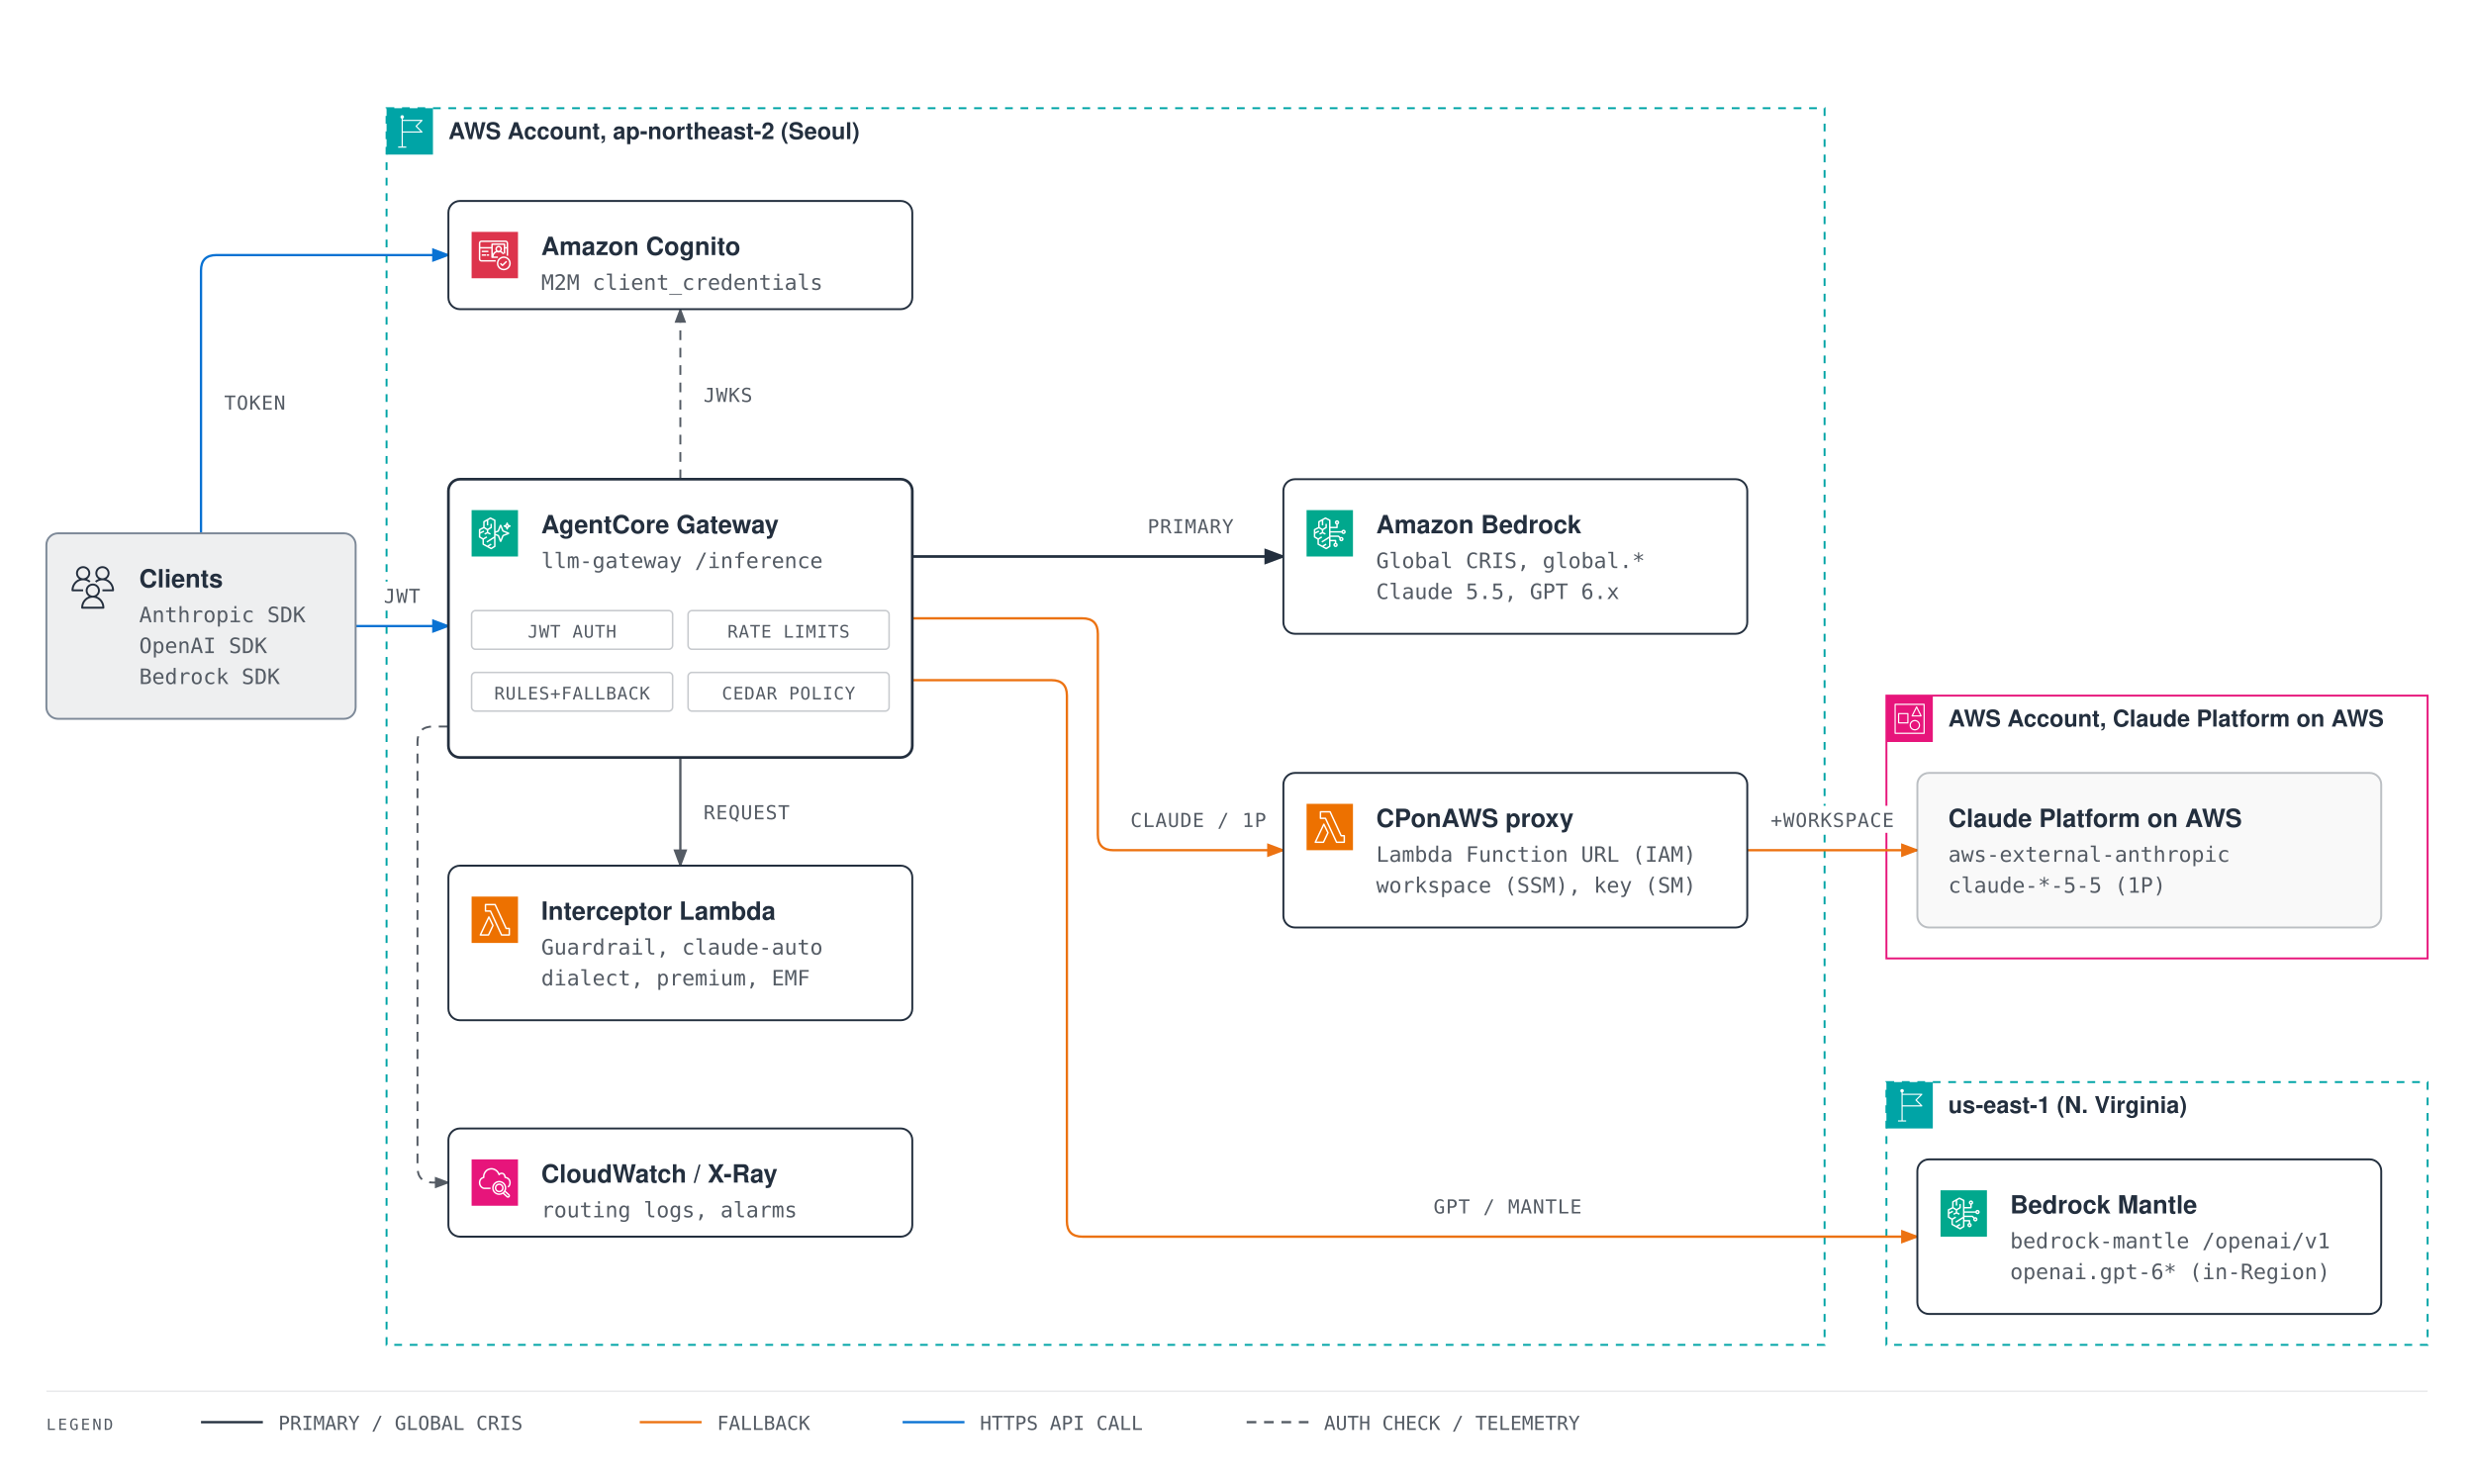
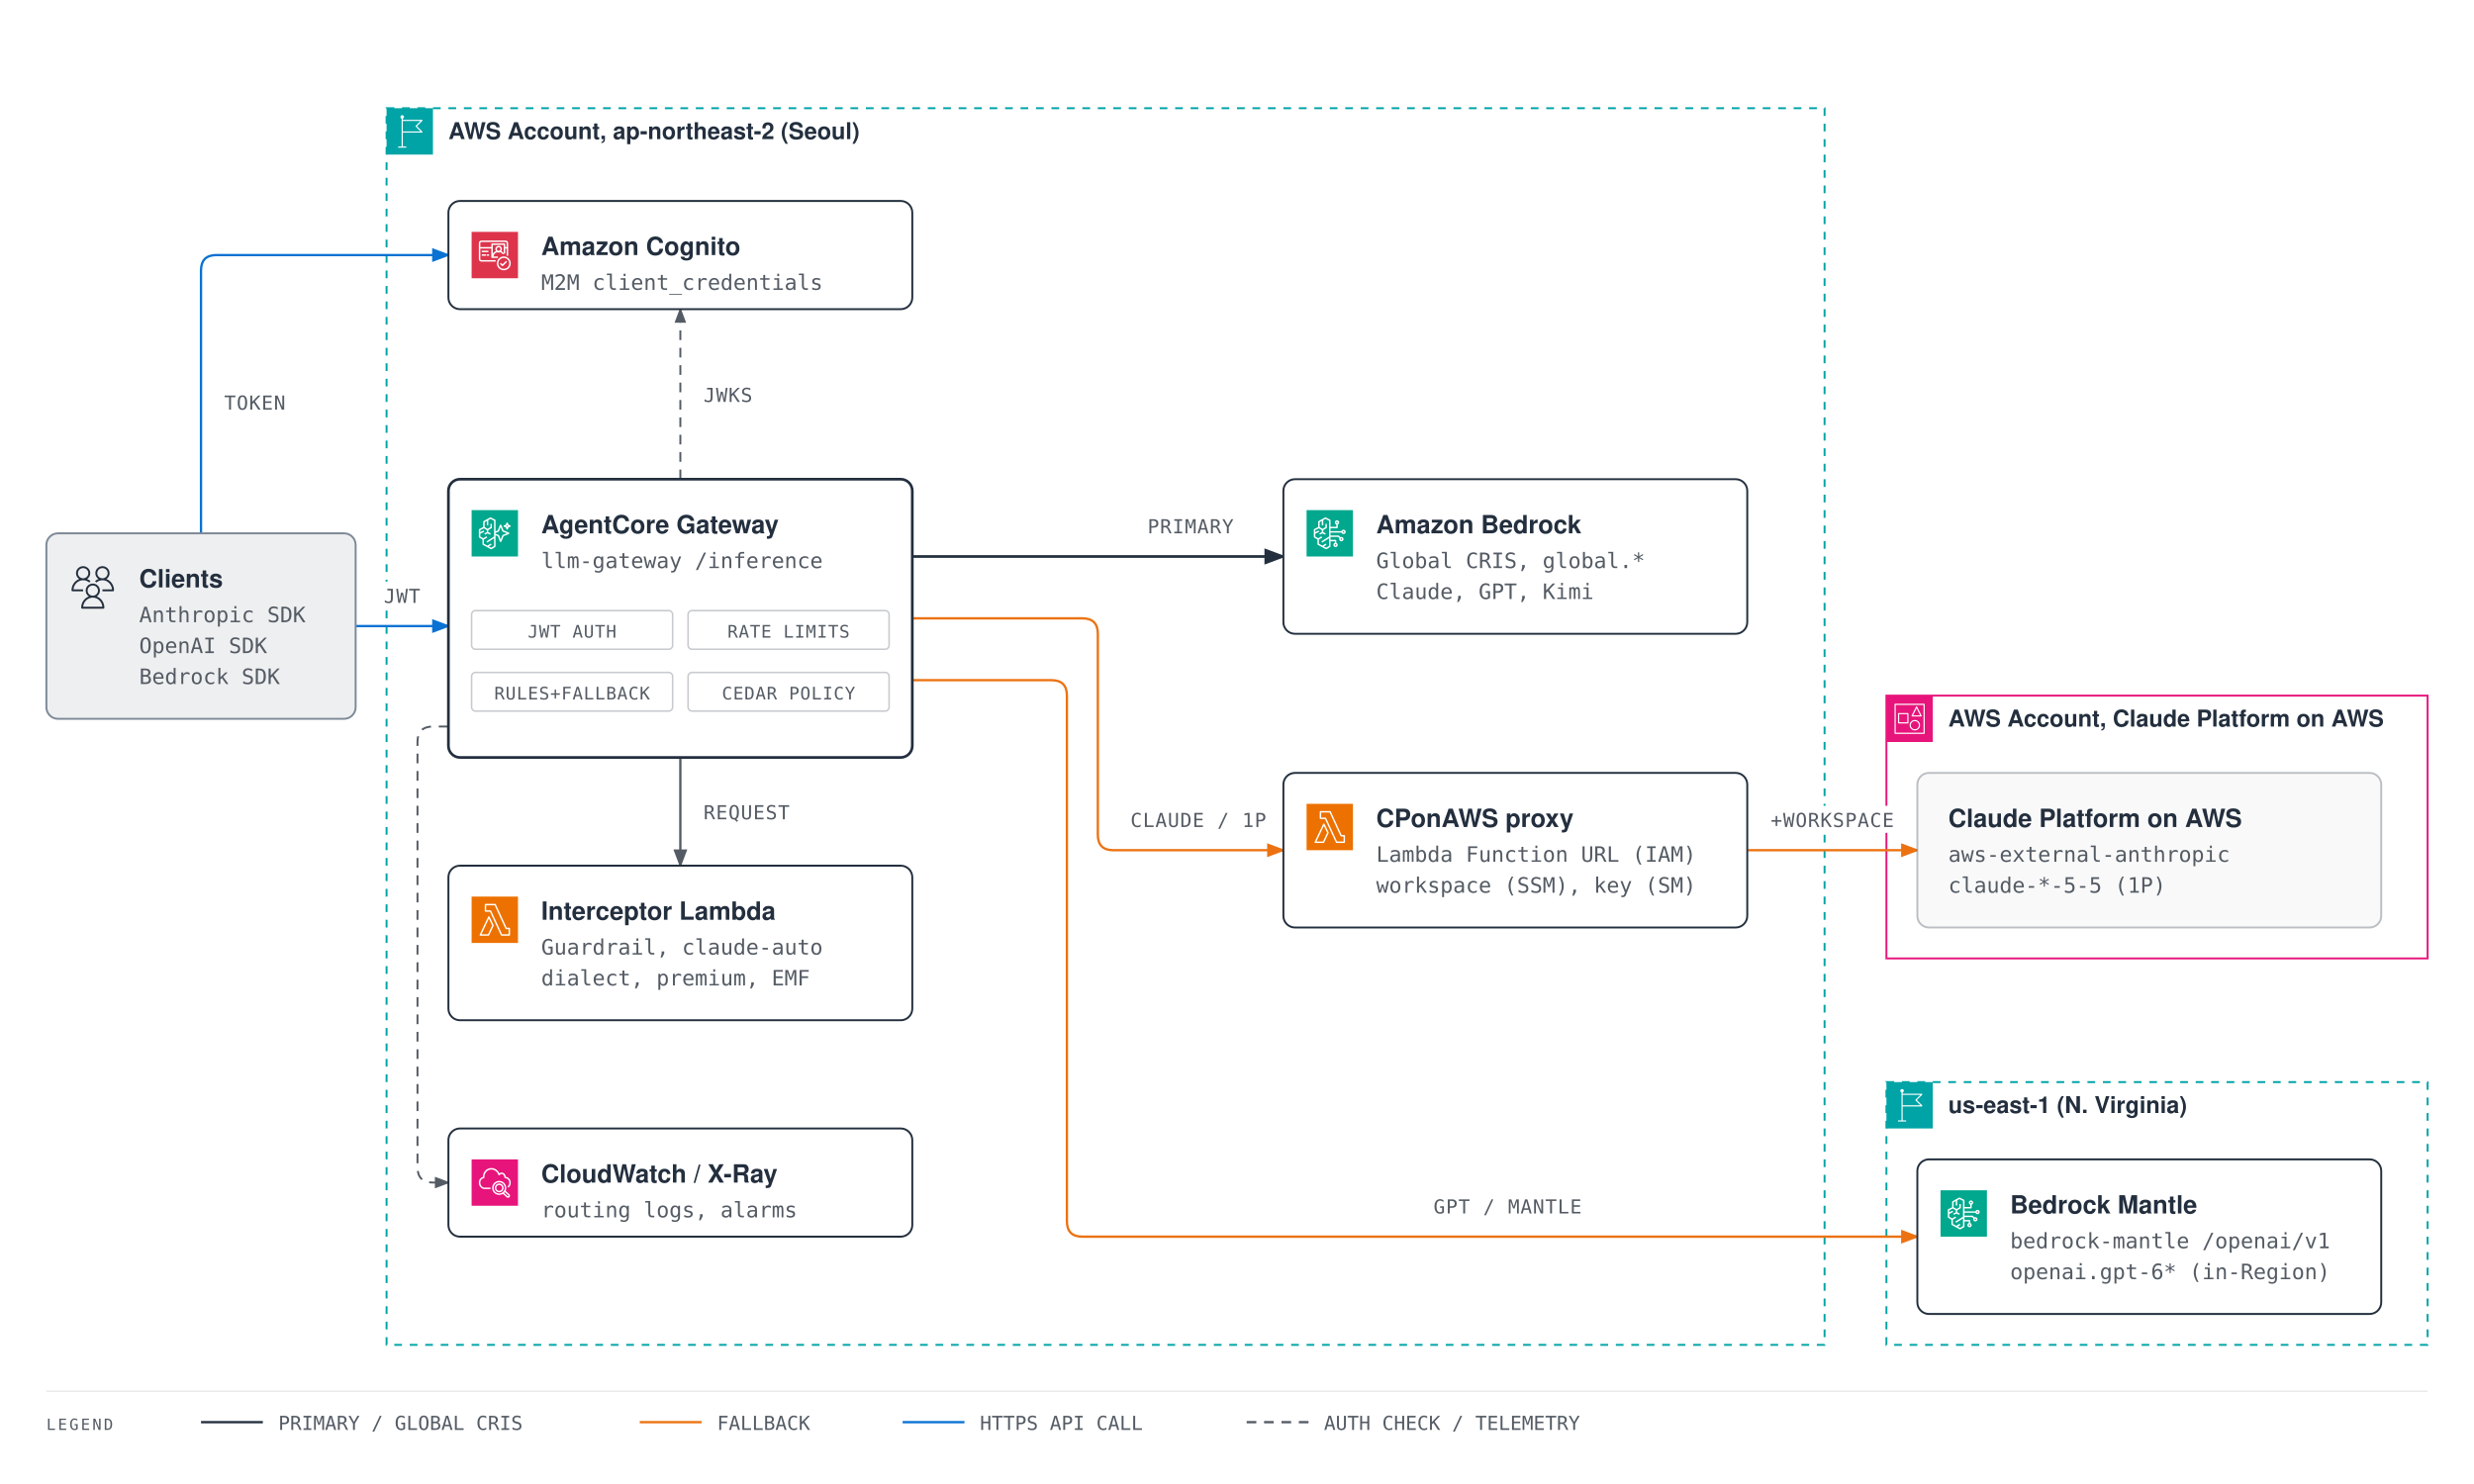
<svg xmlns="http://www.w3.org/2000/svg" viewBox="0 0 1280 768" role="img" aria-labelledby="arch-en-title arch-en-desc">
  <defs>
    <style>@font-face { font-family: 'Amazon Ember'; font-weight: 400; font-style: normal; src: local('Amazon Ember'), url('fonts/AmazonEmber_W_Rg.woff2') format('woff2'); }@font-face { font-family: 'Amazon Ember'; font-weight: 400; font-style: italic; src: local('Amazon Ember Italic'), local('Amazon Ember'), url('fonts/AmazonEmber_W_RgIt.woff2') format('woff2'); }@font-face { font-family: 'Amazon Ember'; font-weight: 600; font-style: normal; src: local('Amazon Ember Medium'), local('Amazon Ember'), url('fonts/AmazonEmber_W_SBd.woff2') format('woff2'); }@font-face { font-family: 'Amazon Ember'; font-weight: 700; font-style: normal; src: local('Amazon Ember Bold'), local('Amazon Ember'), url('fonts/AmazonEmber_W_Bd.woff2') format('woff2'); }@font-face { font-family: 'Amazon Ember Mono'; font-weight: 400; font-style: normal; src: local('Amazon Ember Mono'), url('fonts/AmazonEmberMono_W_Rg.woff2') format('woff2'); }@font-face { font-family: 'Amazon Ember Mono'; font-weight: 700; font-style: normal; src: local('Amazon Ember Mono Bold'), local('Amazon Ember Mono'), url('fonts/AmazonEmberMono_W_Bd.woff2') format('woff2'); }</style>
    <marker id="arch-en-arrow" markerWidth="8" markerHeight="6" refX="7" refY="3" orient="auto">
      <polygon points="0 0, 8 3, 0 6" fill="#545B64" />
    </marker>
    <marker id="arch-en-accent" markerWidth="8" markerHeight="6" refX="7" refY="3" orient="auto">
      <polygon points="0 0, 8 3, 0 6" fill="#EC7211" />
    </marker>
    <marker id="arch-en-link" markerWidth="8" markerHeight="6" refX="7" refY="3" orient="auto">
      <polygon points="0 0, 8 3, 0 6" fill="#0972D3" />
    </marker>
    <marker id="arch-en-ink" markerWidth="8" markerHeight="6" refX="7" refY="3" orient="auto">
      <polygon points="0 0, 8 3, 0 6" fill="#232F3E" />
    </marker>
  </defs>
  <rect width="100%" height="100%" fill="#ffffff" />
  <rect x="200" y="56" width="744" height="640" fill="none" stroke="#00A4A6" stroke-width="1" stroke-dasharray="4,4" />
  <g transform="translate(200,56) scale(0.6)" aria-hidden="true">
    <g stroke="none" stroke-width="1" fill="none" fill-rule="evenodd">
      <rect fill="#00A4A6" x="0" y="0" width="40" height="40" />
      <path d="M14,20.026 L14,11.026 L29.293,11.026 L25.146,15.172 C24.951,15.368 24.951,15.684 25.146,15.88 L29.293,20.026 L14,20.026 Z M26.207,15.526 L30.854,10.88 C30.996,10.736 31.039,10.522 30.962,10.335 C30.885,10.148 30.702,10.026 30.5,10.026 L14,10.026 L14,8.97 C14.596,8.76 15.026,8.198 15.026,7.531 C15.026,6.687 14.34,6 13.495,6 C12.65,6 11.963,6.687 11.963,7.531 C11.963,8.201 12.398,8.766 13,8.973 L13,33.026 L10,33.026 L10,34.026 L17,34.026 L17,33.026 L14,33.026 L14,21.026 L30.5,21.026 C30.702,21.026 30.885,20.904 30.962,20.717 C31.039,20.53 30.996,20.316 30.854,20.172 L26.207,15.526 Z" fill="#FFFFFF" />
    </g>
  </g>
  <text x="232" y="72" fill="#232F3E" font-size="12" font-weight="600" font-family="'Amazon Ember', 'Helvetica Neue', Helvetica, Arial, sans-serif">AWS Account, ap-northeast-2 (Seoul)</text>
  <rect x="976" y="360" width="280" height="136" fill="none" stroke="#E7157B" stroke-width="1" />
  <g transform="translate(976,360) scale(0.6)" aria-hidden="true">
    <g stroke="none" stroke-width="1" fill="none" fill-rule="evenodd">
      <rect fill="#E7157B" x="0" y="0" width="40" height="40" />
      <path d="M24.5,22 C26.43,22 28,23.57 28,25.5 C28,27.43 26.43,29 24.5,29 C22.57,29 21,27.43 21,25.5 C21,23.57 22.57,22 24.5,22 L24.5,22 Z M24.5,30 C26.981,30 29,27.981 29,25.5 C29,23.019 26.981,21 24.5,21 C22.019,21 20,23.019 20,25.5 C20,27.981 22.019,30 24.5,30 L24.5,30 Z M26.023,10.88 L29.084,17 L22.963,17 L26.023,10.88 Z M22.154,18 L29.893,18 C30.065,18 30.227,17.91 30.318,17.763 C30.409,17.615 30.417,17.432 30.34,17.276 L26.471,9.538 C26.301,9.2 25.746,9.2 25.576,9.538 L21.707,17.276 C21.63,17.432 21.638,17.615 21.729,17.763 C21.82,17.91 21.981,18 22.154,18 L22.154,18 Z M11,23 L18,23 L18,16 L11,16 L11,23 Z M10.5,24 L18.5,24 C18.776,24 19,23.776 19,23.5 L19,15.5 C19,15.224 18.776,15 18.5,15 L10.5,15 C10.224,15 10,15.224 10,15.5 L10,23.5 C10,23.776 10.224,24 10.5,24 L10.5,24 Z M8,32 L32,32 L32,8 L8,8 L8,32 Z M32.5,7 L7.5,7 C7.224,7 7,7.224 7,7.5 L7,32.5 C7,32.776 7.224,33 7.5,33 L32.5,33 C32.776,33 33,32.776 33,32.5 L33,7.5 C33,7.224 32.776,7 32.5,7 L32.5,7 Z" fill="#FFFFFF" />
    </g>
  </g>
  <text x="1008" y="376" fill="#232F3E" font-size="12" font-weight="600" font-family="'Amazon Ember', 'Helvetica Neue', Helvetica, Arial, sans-serif">AWS Account, Claude Platform on AWS</text>
  <rect x="976" y="560" width="280" height="136" fill="none" stroke="#00A4A6" stroke-width="1" stroke-dasharray="4,4" />
  <g transform="translate(976,560) scale(0.6)" aria-hidden="true">
    <g stroke="none" stroke-width="1" fill="none" fill-rule="evenodd">
      <rect fill="#00A4A6" x="0" y="0" width="40" height="40" />
      <path d="M14,20.026 L14,11.026 L29.293,11.026 L25.146,15.172 C24.951,15.368 24.951,15.684 25.146,15.88 L29.293,20.026 L14,20.026 Z M26.207,15.526 L30.854,10.88 C30.996,10.736 31.039,10.522 30.962,10.335 C30.885,10.148 30.702,10.026 30.5,10.026 L14,10.026 L14,8.97 C14.596,8.76 15.026,8.198 15.026,7.531 C15.026,6.687 14.34,6 13.495,6 C12.65,6 11.963,6.687 11.963,7.531 C11.963,8.201 12.398,8.766 13,8.973 L13,33.026 L10,33.026 L10,34.026 L17,34.026 L17,33.026 L14,33.026 L14,21.026 L30.5,21.026 C30.702,21.026 30.885,20.904 30.962,20.717 C31.039,20.53 30.996,20.316 30.854,20.172 L26.207,15.526 Z" fill="#FFFFFF" />
    </g>
  </g>
  <text x="1008" y="576" fill="#232F3E" font-size="12" font-weight="600" font-family="'Amazon Ember', 'Helvetica Neue', Helvetica, Arial, sans-serif">us-east-1 (N. Virginia)</text>
  <path d="M 104,276 V 140 Q 104,132 112,132 H 232" fill="none" stroke="#0972D3" stroke-width="1.2" marker-end="url(#arch-en-link)" />
  <rect x="112" y="201" width="44" height="14" rx="2" fill="#ffffff" />
  <text x="116" y="212" fill="#545B64" font-size="10" font-family="'Amazon Ember Mono', ui-monospace, monospace" text-anchor="start" letter-spacing="0.04em">TOKEN</text>
  <path d="M 184,324 H 232" fill="none" stroke="#0972D3" stroke-width="1.2" marker-end="url(#arch-en-link)" />
  <rect x="192" y="301" width="32" height="14" rx="2" fill="#ffffff" />
  <text x="208" y="312" fill="#545B64" font-size="10" font-family="'Amazon Ember Mono', ui-monospace, monospace" text-anchor="middle" letter-spacing="0.04em">JWT</text>
  <path d="M 352,248 V 160" fill="none" stroke="#545B64" stroke-width="1" stroke-dasharray="5,4" marker-end="url(#arch-en-arrow)" />
  <rect x="360" y="197" width="36" height="14" rx="2" fill="#ffffff" />
  <text x="364" y="208" fill="#545B64" font-size="10" font-family="'Amazon Ember Mono', ui-monospace, monospace" text-anchor="start" letter-spacing="0.04em">JWKS</text>
  <path d="M 352,392 V 448" fill="none" stroke="#545B64" stroke-width="1.2" marker-end="url(#arch-en-arrow)" />
  <rect x="360" y="413" width="60" height="14" rx="2" fill="#ffffff" />
  <text x="364" y="424" fill="#545B64" font-size="10" font-family="'Amazon Ember Mono', ui-monospace, monospace" text-anchor="start" letter-spacing="0.04em">REQUEST</text>
  <path d="M 232,376 H 224 Q 216,376 216,384 V 604 Q 216,612 224,612 H 232" fill="none" stroke="#545B64" stroke-width="1" stroke-dasharray="5,4" marker-end="url(#arch-en-arrow)" />
  <path d="M 472,288 H 664" fill="none" stroke="#232F3E" stroke-width="1.4" marker-end="url(#arch-en-ink)" />
  <rect x="586" y="265" width="60" height="14" rx="2" fill="#ffffff" />
  <text x="616" y="276" fill="#545B64" font-size="10" font-family="'Amazon Ember Mono', ui-monospace, monospace" text-anchor="middle" letter-spacing="0.04em">PRIMARY</text>
  <path d="M 472,320 H 560 Q 568,320 568,328 V 432 Q 568,440 576,440 H 664" fill="none" stroke="#EC7211" stroke-width="1.2" marker-end="url(#arch-en-accent)" />
  <rect x="576" y="417" width="88" height="14" rx="2" fill="#ffffff" />
  <text x="620" y="428" fill="#545B64" font-size="10" font-family="'Amazon Ember Mono', ui-monospace, monospace" text-anchor="middle" letter-spacing="0.04em">CLAUDE / 1P</text>
  <path d="M 904,440 H 992" fill="none" stroke="#EC7211" stroke-width="1.2" marker-end="url(#arch-en-accent)" />
  <rect x="908" y="417" width="80" height="14" rx="2" fill="#ffffff" />
  <text x="948" y="428" fill="#545B64" font-size="10" font-family="'Amazon Ember Mono', ui-monospace, monospace" text-anchor="middle" letter-spacing="0.04em">+WORKSPACE</text>
  <path d="M 472,352 H 544 Q 552,352 552,360 V 632 Q 552,640 560,640 H 992" fill="none" stroke="#EC7211" stroke-width="1.2" marker-end="url(#arch-en-accent)" />
  <rect x="734" y="617" width="92" height="14" rx="2" fill="#ffffff" />
  <text x="780" y="628" fill="#545B64" font-size="10" font-family="'Amazon Ember Mono', ui-monospace, monospace" text-anchor="middle" letter-spacing="0.04em">GPT / MANTLE</text>
  <rect x="24" y="276" width="160" height="96" rx="6" fill="#ffffff" />
  <rect x="24" y="276" width="160" height="96" rx="6" fill="rgba(84,91,100,0.10)" stroke="#7D8998" stroke-width="1" />
  <g transform="translate(36,292) scale(0.5)" aria-hidden="true">
    <g stroke="none" stroke-width="1" fill="none" fill-rule="evenodd">
      <path d="M28.639,9.286 C28.639,6.371 31.052,4 34.019,4 C36.985,4 39.397,6.371 39.397,9.286 C39.397,12.201 36.985,14.572 34.019,14.572 C31.052,14.572 28.639,12.201 28.639,9.286 L28.639,9.286 Z M40.163,16.334 C39.516,15.932 38.833,15.6 38.128,15.333 C40.098,14.023 41.397,11.802 41.397,9.286 C41.397,5.269 38.087,2 34.019,2 C29.95,2 26.639,5.269 26.639,9.286 C26.639,11.796 27.932,14.014 29.895,15.325 C28.614,15.808 27.41,16.515 26.349,17.425 L27.652,18.943 C29.434,17.414 31.689,16.572 34,16.572 C35.802,16.572 37.569,17.077 39.109,18.033 C41.849,19.735 43.647,22.725 43.953,26 L34,26 L34,28 L45,28 C45.553,28 46,27.553 46,27 C46,22.657 43.764,18.57 40.163,16.334 L40.163,16.334 Z M8.639,9.286 C8.639,6.371 11.052,4 14.019,4 C16.985,4 19.397,6.371 19.397,9.286 C19.397,12.201 16.985,14.572 14.019,14.572 C11.052,14.572 8.639,12.201 8.639,9.286 L8.639,9.286 Z M14,26 L4.046,26 C4.53,20.717 8.81,16.572 14,16.572 C15.802,16.572 17.569,17.077 19.109,18.033 C19.541,18.302 19.958,18.608 20.349,18.943 L21.652,17.426 C21.184,17.024 20.684,16.657 20.163,16.334 C19.516,15.932 18.833,15.6 18.128,15.333 C20.098,14.023 21.397,11.802 21.397,9.286 C21.397,5.269 18.087,2 14.019,2 C9.95,2 6.639,5.269 6.639,9.286 C6.639,11.801 7.937,14.023 9.907,15.332 C5.302,17.071 2,21.638 2,27 C2,27.553 2.448,28 3,28 L14,28 L14,26 Z M14.046,44 C14.53,38.717 18.81,34.572 24,34.572 C25.802,34.572 27.569,35.077 29.109,36.033 C31.849,37.735 33.647,40.725 33.953,44 L14.046,44 Z M18.639,27.286 C18.639,24.371 21.052,22 24.019,22 C26.985,22 29.397,24.371 29.397,27.286 C29.397,30.201 26.985,32.572 24.019,32.572 C21.052,32.572 18.639,30.201 18.639,27.286 L18.639,27.286 Z M30.163,34.334 C29.516,33.932 28.833,33.6 28.128,33.333 C30.098,32.023 31.397,29.802 31.397,27.286 C31.397,23.269 28.087,20 24.019,20 C19.95,20 16.639,23.269 16.639,27.286 C16.639,29.801 17.937,32.023 19.907,33.332 C15.302,35.071 12,39.638 12,45 C12,45.553 12.448,46 13,46 L35,46 C35.553,46 36,45.553 36,45 C36,40.657 33.764,36.57 30.163,34.334 L30.163,34.334 Z" fill="#242F3E" />
    </g>
  </g>
  <text x="72" y="304" fill="#232F3E" font-size="13" font-weight="600" font-family="'Amazon Ember', 'Helvetica Neue', Helvetica, Arial, sans-serif">Clients</text>
  <text x="72" y="322" fill="#545B64" font-size="11" font-family="'Amazon Ember Mono', ui-monospace, monospace">Anthropic SDK</text>
  <text x="72" y="338" fill="#545B64" font-size="11" font-family="'Amazon Ember Mono', ui-monospace, monospace">OpenAI SDK</text>
  <text x="72" y="354" fill="#545B64" font-size="11" font-family="'Amazon Ember Mono', ui-monospace, monospace">Bedrock SDK</text>
  <rect x="232" y="104" width="240" height="56" rx="6" fill="#ffffff" />
  <rect x="232" y="104" width="240" height="56" rx="6" fill="#ffffff" stroke="#232F3E" stroke-width="1" />
  <g transform="translate(244,120) scale(0.375)" aria-hidden="true">
    <g stroke="none" stroke-width="1" fill="none" fill-rule="evenodd">
      <g fill="#DD344C">
        <rect x="0" y="0" width="64" height="64" />
      </g>
      <path d="M48.385,21.006 L48.385,15.703 C48.385,14.781 47.767,14.001 47.035,14.001 L13.371,14.001 C12.638,14.001 12.02,14.781 12.02,15.703 L12.02,21.006 L27.172,21.006 L27.172,17.004 C27.172,16.451 27.624,16.003 28.182,16.003 L45.355,16.003 C45.913,16.003 46.365,16.451 46.365,17.004 L46.365,21.006 L48.385,21.006 Z M44.345,18.004 L29.193,18.004 L29.193,30.388 C30.153,28.588 31.747,27.159 33.726,26.403 C33.119,25.632 32.772,24.674 32.772,23.666 C32.772,21.199 34.811,19.192 37.318,19.192 C39.824,19.192 41.864,21.199 41.864,23.666 C41.864,24.74 41.466,25.752 40.784,26.545 C42.197,27.161 43.436,28.145 44.345,29.391 L44.345,18.004 Z M39.843,23.666 C39.843,22.302 38.711,21.194 37.318,21.194 C35.925,21.194 34.793,22.302 34.793,23.666 C34.793,24.563 35.291,25.389 36.094,25.824 C36.845,26.229 37.773,26.236 38.538,25.823 C39.343,25.389 39.843,24.563 39.843,23.666 L39.843,23.666 Z M48.386,33.015 L48.385,23.008 L46.365,23.008 L46.365,30.013 L44.652,30.013 L43.006,30.998 C42.16,29.613 40.805,28.574 39.251,28.104 C37.877,28.711 36.272,28.705 34.915,28.104 C32.253,28.906 30.405,31.264 30.235,34.016 L36.264,34.016 L36.264,36.017 L28.182,36.017 C27.624,36.017 27.172,35.569 27.172,35.016 L27.172,23.008 L12.02,23.008 L12.02,37.318 C12.02,38.24 12.638,39.019 13.371,39.019 L33.233,39.019 L33.233,41.021 L13.371,41.021 C11.512,41.021 10,39.359 10,37.318 L10,15.703 C10,13.661 11.512,12 13.371,12 L47.035,12 C48.893,12 50.405,13.661 50.405,15.703 L50.405,33.015 L48.386,33.015 Z M43.305,46.994 L48.932,41.42 L47.503,40.005 L42.591,44.871 L40.476,42.776 L39.047,44.191 L41.877,46.994 C42.066,47.182 42.322,47.287 42.591,47.287 C42.859,47.287 43.115,47.182 43.305,46.994 L43.305,46.994 Z M45.317,35.963 L45.317,35.963 C47.817,36.266 49.998,37.782 51.15,40.02 C51.84,41.36 52.107,42.863 51.923,44.364 C51.742,45.849 51.132,47.232 50.158,48.361 C49.466,49.164 48.592,49.828 47.632,50.279 C46.346,50.886 44.914,51.117 43.489,50.944 C42.105,50.776 40.798,50.234 39.709,49.377 C37.618,47.73 36.562,45.174 36.884,42.543 C37.188,40.055 38.707,37.885 40.948,36.737 C42.019,36.189 43.195,35.908 44.393,35.908 C44.7,35.908 45.008,35.926 45.317,35.963 L45.317,35.963 Z M48.498,52.087 C49.713,51.516 50.82,50.676 51.694,49.661 C52.927,48.231 53.699,46.482 53.929,44.605 C54.161,42.708 53.823,40.807 52.95,39.11 C51.492,36.279 48.731,34.36 45.562,33.977 C43.65,33.742 41.729,34.085 40.02,34.96 C37.185,36.411 35.262,39.156 34.878,42.301 C34.472,45.63 35.808,48.86 38.452,50.944 C39.832,52.03 41.49,52.718 43.245,52.93 C43.633,52.977 44.023,53 44.41,53 C45.823,53 47.217,52.691 48.498,52.087 L48.498,52.087 Z M21.111,33.015 L24.142,33.015 L24.142,31.013 L21.111,31.013 L21.111,33.015 Z M14.041,33.015 L20.101,33.015 L20.101,31.013 L14.041,31.013 L14.041,33.015 Z M14.041,28.011 L23.132,28.011 L23.132,26.01 L14.041,26.01 L14.041,28.011 Z" fill="#FFFFFF" />
    </g>
  </g>
  <text x="280" y="132" fill="#232F3E" font-size="13" font-weight="600" font-family="'Amazon Ember', 'Helvetica Neue', Helvetica, Arial, sans-serif">Amazon Cognito</text>
  <text x="280" y="150" fill="#545B64" font-size="11" font-family="'Amazon Ember Mono', ui-monospace, monospace">M2M client_credentials</text>
  <rect x="232" y="248" width="240" height="144" rx="6" fill="#ffffff" />
  <rect x="232" y="248" width="240" height="144" rx="6" fill="#ffffff" stroke="#232F3E" stroke-width="1.4" />
  <g transform="translate(244,264) scale(0.375)" aria-hidden="true">
    <g>
      <rect width="64" height="64" fill="#01A88D" />
      <path d="M53.372 21.073L50.897 20.08L49.933 17.634C49.781 17.252 49.413 17.001 49.002 17.001C48.591 17.002 48.222 17.253 48.071 17.636L47.098 20.116L44.638 21.07C44.253 21.22 43.999 21.591 44 22.005C44.001 22.418 44.257 22.789 44.643 22.936L47.155 23.897L48.062 26.348C48.205 26.735 48.572 26.995 48.985 27.001H49C49.407 27.001 49.774 26.754 49.928 26.375L50.938 23.869L53.36 22.934C53.743 22.786 53.997 22.418 54 22.007C54.003 21.597 53.754 21.226 53.372 21.073ZM49.813 22.159C49.556 22.259 49.35 22.461 49.246 22.718L49.04 23.229L48.873 22.777C48.773 22.507 48.562 22.293 48.293 22.19L47.782 21.995L48.23 21.821C48.49 21.72 48.697 21.515 48.799 21.254L49.004 20.732L49.159 21.127C49.25 21.437 49.488 21.686 49.793 21.792L50.27 21.983L49.813 22.159ZM51.215 30.853L44.008 27.963L41.197 20.838C41.008 20.357 40.551 20.046 40.034 20.046C39.517 20.046 39.059 20.357 38.87 20.839L36.031 28.075L33.001 29.251L33.002 13.998C33.002 13.619 32.788 13.273 32.449 13.104L26.447 10.105C26.151 9.958 25.803 9.966 25.515 10.126L16.515 15.126C16.197 15.302 16 15.637 16 16V23.382L10.553 26.105C10.214 26.275 10 26.621 10 27V37C10 37.351 10.184 37.677 10.485 37.857L15 40.566V47C15 47.366 15.2 47.703 15.521 47.878L26.521 53.878C26.671 53.959 26.835 54 27 54C27.179 54 27.356 53.952 27.515 53.857L32.515 50.857C32.815 50.677 33 50.351 33 50L33.001 34.765L36.214 35.993L38.866 43.162C39.046 43.649 39.499 43.97 40.019 43.977C40.025 43.977 40.032 43.978 40.039 43.978C40.551 43.978 41.004 43.673 41.198 43.195L44.14 35.905L51.199 33.18C51.682 32.994 51.996 32.539 52 32.022C52.003 31.504 51.695 31.045 51.215 30.853ZM26.977 51.848L23.774 50.102L27.515 47.857L26.485 46.143L21.738 48.991L17 46.406V40.566L21.515 37.857L20.485 36.143L16 38.834L12 36.434V32.618L17.447 29.895L16.553 28.105L12 30.382V27.618L16.956 25.14L21 27.566V30.382L17.553 32.105L18.447 33.895L22.003 32.117L25.557 33.877L26.443 32.085L23 30.38V27.566L27.515 24.857C27.815 24.677 28 24.351 28 24V19H26V23.434L22 25.834L18 23.434V16.588L21 14.922V21H23V13.811L26.024 12.13L31.002 14.616L31.001 36.45L20.463 43.156L21.537 44.844L31.001 38.822L31 49.434L26.977 51.848ZM43.015 34.195C42.757 34.295 42.551 34.498 42.447 34.754L40.068 40.649L37.932 34.873C37.832 34.603 37.62 34.39 37.352 34.287L33.001 32.624L33.001 31.395L37.163 29.78C37.424 29.679 37.631 29.474 37.732 29.213L40.036 23.344L42.243 28.939C42.318 29.291 42.585 29.575 42.926 29.684L48.702 32L43.015 34.195Z" fill="white" />
    </g>
  </g>
  <text x="280" y="276" fill="#232F3E" font-size="13" font-weight="600" font-family="'Amazon Ember', 'Helvetica Neue', Helvetica, Arial, sans-serif">AgentCore Gateway</text>
  <text x="280" y="294" fill="#545B64" font-size="11" font-family="'Amazon Ember Mono', ui-monospace, monospace">llm-gateway /inference</text>
  <rect x="244" y="316" width="104" height="20" rx="2" fill="#ffffff" stroke="rgba(35,47,62,0.25)" stroke-width="0.8" />
  <text x="296" y="330" fill="#545B64" font-size="9" font-family="'Amazon Ember Mono', ui-monospace, monospace" text-anchor="middle" letter-spacing="0.04em">JWT AUTH</text>
  <rect x="356" y="316" width="104" height="20" rx="2" fill="#ffffff" stroke="rgba(35,47,62,0.25)" stroke-width="0.8" />
  <text x="408" y="330" fill="#545B64" font-size="9" font-family="'Amazon Ember Mono', ui-monospace, monospace" text-anchor="middle" letter-spacing="0.04em">RATE LIMITS</text>
  <rect x="244" y="348" width="104" height="20" rx="2" fill="#ffffff" stroke="rgba(35,47,62,0.25)" stroke-width="0.8" />
  <text x="296" y="362" fill="#545B64" font-size="9" font-family="'Amazon Ember Mono', ui-monospace, monospace" text-anchor="middle" letter-spacing="0.04em">RULES+FALLBACK</text>
  <rect x="356" y="348" width="104" height="20" rx="2" fill="#ffffff" stroke="rgba(35,47,62,0.25)" stroke-width="0.8" />
  <text x="408" y="362" fill="#545B64" font-size="9" font-family="'Amazon Ember Mono', ui-monospace, monospace" text-anchor="middle" letter-spacing="0.04em">CEDAR POLICY</text>
  <rect x="232" y="448" width="240" height="80" rx="6" fill="#ffffff" />
  <rect x="232" y="448" width="240" height="80" rx="6" fill="#ffffff" stroke="#232F3E" stroke-width="1" />
  <g transform="translate(244,464) scale(0.375)" aria-hidden="true">
    <g stroke="none" stroke-width="1" fill="none" fill-rule="evenodd">
      <g fill="#ED7100">
        <rect x="0" y="0" width="64" height="64" />
      </g>
      <path d="M22.679,52 L13.574,52 L23.838,30.41 L28.4,39.861 L22.679,52 Z M24.727,27.667 C24.561,27.321 24.212,27.103 23.831,27.103 L23.828,27.103 C23.445,27.104 23.097,27.325 22.932,27.672 L11.097,52.569 C10.95,52.879 10.971,53.243 11.154,53.534 C11.335,53.824 11.654,54 11.996,54 L23.31,54 C23.695,54 24.045,53.777 24.21,53.428 L30.404,40.284 C30.533,40.01 30.532,39.692 30.399,39.42 L24.727,27.667 Z M51.008,52 L41.986,52 L26.955,19.578 C26.791,19.226 26.439,19 26.052,19 L20.128,19 L20.135,12 L31.815,12 L46.775,44.42 C46.938,44.774 47.291,45 47.679,45 L51.008,45 L51.008,52 Z M52.004,43 L48.314,43 L33.354,10.58 C33.191,10.226 32.838,10 32.451,10 L19.14,10 C18.591,10 18.145,10.447 18.144,10.999 L18.136,19.999 C18.136,20.265 18.241,20.519 18.427,20.707 C18.614,20.895 18.867,21 19.131,21 L25.417,21 L40.448,53.422 C40.611,53.774 40.963,54 41.35,54 L52.004,54 C52.555,54 53,53.552 53,53 L53,44 C53,43.448 52.555,43 52.004,43 L52.004,43 Z" fill="#FFFFFF" />
    </g>
  </g>
  <text x="280" y="476" fill="#232F3E" font-size="13" font-weight="600" font-family="'Amazon Ember', 'Helvetica Neue', Helvetica, Arial, sans-serif">Interceptor Lambda</text>
  <text x="280" y="494" fill="#545B64" font-size="11" font-family="'Amazon Ember Mono', ui-monospace, monospace">Guardrail, claude-auto</text>
  <text x="280" y="510" fill="#545B64" font-size="11" font-family="'Amazon Ember Mono', ui-monospace, monospace">dialect, premium, EMF</text>
  <rect x="232" y="584" width="240" height="56" rx="6" fill="#ffffff" />
  <rect x="232" y="584" width="240" height="56" rx="6" fill="#ffffff" stroke="#232F3E" stroke-width="1" />
  <g transform="translate(244,600) scale(0.375)" aria-hidden="true">
    <g stroke="none" stroke-width="1" fill="none" fill-rule="evenodd">
      <g fill="#E7157B">
        <rect x="0" y="0" width="64" height="64" />
      </g>
      <path d="M42.184,39.381 C42.184,37.128 40.347,35.295 38.089,35.295 C35.831,35.295 33.995,37.128 33.995,39.381 C33.995,41.634 35.831,43.467 38.089,43.467 C40.347,43.467 42.184,41.634 42.184,39.381 L42.184,39.381 Z M44.184,39.381 C44.184,42.734 41.45,45.462 38.089,45.462 C34.729,45.462 31.995,42.734 31.995,39.381 C31.995,36.028 34.729,33.3 38.089,33.3 C41.45,33.3 44.184,36.028 44.184,39.381 L44.184,39.381 Z M50.743,49.616 L45.846,45.216 C45.524,45.64 45.17,46.038 44.785,46.405 L49.671,50.803 C49.997,51.095 50.505,51.071 50.802,50.744 C51.096,50.418 51.07,49.911 50.743,49.616 L50.743,49.616 Z M38.089,47.092 C42.351,47.092 45.818,43.632 45.818,39.381 C45.818,35.13 42.351,31.671 38.089,31.671 C33.829,31.671 30.362,35.13 30.362,39.381 C30.362,43.632 33.829,47.092 38.089,47.092 L38.089,47.092 Z M52.081,48.134 C53.227,49.167 53.319,50.936 52.288,52.08 C51.735,52.69 50.971,53 50.205,53 C49.538,53 48.868,52.766 48.333,52.287 L43.172,47.641 C41.691,48.552 39.954,49.087 38.089,49.087 C32.725,49.087 28.362,44.733 28.362,39.381 C28.362,34.029 32.725,29.675 38.089,29.675 C43.454,29.675 47.818,34.029 47.818,39.381 C47.818,40.845 47.482,42.229 46.897,43.476 L52.081,48.134 Z M17.697,23.538 C17.697,23.939 17.72,24.338 17.767,24.723 C17.802,25.006 17.713,25.291 17.524,25.505 C17.375,25.671 17.177,25.783 16.961,25.824 C15.084,26.308 12,27.772 12,32.157 C12,35.48 13.836,37.314 15.377,38.268 C16.049,38.69 16.64,38.905 17.138,38.91 L26.127,38.91 L26.127,40.906 L17.127,40.906 C16.243,40.897 15.3,40.577 14.317,39.959 C12.708,38.964 10,36.621 10,32.157 C10,26.888 13.526,24.864 15.71,24.117 C15.702,23.924 15.697,23.731 15.697,23.538 C15.697,19.16 18.673,14.622 22.621,12.978 C27.232,11.051 32.119,12.007 35.687,15.534 C36.734,16.567 37.604,17.808 38.285,19.236 C39.203,18.551 40.304,18.175 41.459,18.175 C43.874,18.175 46.587,19.968 47.122,23.89 C50.58,24.722 54,27.278 54,32.217 C54,35.108 52.864,37.457 50.713,39.009 L49.541,37.393 C51.173,36.214 52,34.473 52,32.217 C52,27.239 47.811,26 46.01,25.698 C45.743,25.653 45.505,25.502 45.351,25.279 C45.208,25.072 45.15,24.818 45.186,24.571 C44.931,21.532 43.141,20.17 41.459,20.17 C40.402,20.17 39.409,20.686 38.734,21.586 C38.514,21.879 38.156,22.03 37.786,21.975 C37.422,21.921 37.118,21.672 36.993,21.326 C36.359,19.574 35.446,18.103 34.281,16.951 C32.851,15.54 28.933,12.507 23.391,14.819 C20.198,16.149 17.697,19.978 17.697,23.538 L17.697,23.538 Z" fill="#FFFFFF" />
    </g>
  </g>
  <text x="280" y="612" fill="#232F3E" font-size="13" font-weight="600" font-family="'Amazon Ember', 'Helvetica Neue', Helvetica, Arial, sans-serif">CloudWatch / X-Ray</text>
  <text x="280" y="630" fill="#545B64" font-size="11" font-family="'Amazon Ember Mono', ui-monospace, monospace">routing logs, alarms</text>
  <rect x="664" y="248" width="240" height="80" rx="6" fill="#ffffff" />
  <rect x="664" y="248" width="240" height="80" rx="6" fill="#ffffff" stroke="#232F3E" stroke-width="1" />
  <g transform="translate(676,264) scale(0.375)" aria-hidden="true">
    <g stroke="none" stroke-width="1" fill="none" fill-rule="evenodd">
      <g fill="#01A88D">
        <rect x="0" y="0" width="64" height="64" />
      </g>
      <g transform="translate(10, 10)" fill="#FFFFFF">
        <path d="M41,21 C40.448,21 40,20.551 40,20 C40,19.449 40.448,19 41,19 C41.552,19 42,19.449 42,20 C42,20.551 41.552,21 41,21 L41,21 Z M16.977,41.848 L13.774,40.102 L17.515,37.857 L16.485,36.143 L11.738,38.991 L7,36.406 L7,30.566 L11.515,27.857 L10.485,26.143 L6,28.834 L2,26.434 L2,22.618 L7.447,19.895 L6.553,18.105 L2,20.382 L2,17.618 L6.956,15.14 L11,17.566 L11,20.382 L7.553,22.105 L8.447,23.895 L12.003,22.117 L15.557,23.877 L16.443,22.085 L13,20.38 L13,17.566 L17.515,14.857 C17.815,14.677 18,14.351 18,14 L18,9 L16,9 L16,13.434 L12,15.834 L8,13.434 L8,6.588 L11,4.922 L11,11 L13,11 L13,3.811 L16.024,2.13 L21.002,4.616 L21.001,26.45 L10.463,33.156 L11.537,34.844 L21.001,28.822 L21,39.434 L16.977,41.848 Z M38,29 C38.552,29 39,29.449 39,30 C39,30.551 38.552,31 38,31 C37.448,31 37,30.551 37,30 C37,29.449 37.448,29 38,29 L38,29 Z M30,39 C29.448,39 29,38.551 29,38 C29,37.449 29.448,37 30,37 C30.552,37 31,37.449 31,38 C31,38.551 30.552,39 30,39 L30,39 Z M32,6 C32.552,6 33,6.449 33,7 C33,7.551 32.552,8 32,8 C31.448,8 31,7.551 31,7 C31,6.449 31.448,6 32,6 L32,6 Z M41,17 C39.698,17 38.598,17.839 38.184,19 L23.001,19 L23.001,15 L32,15 C32.553,15 33,14.552 33,14 L33,9.816 C34.161,9.402 35,8.302 35,7 C35,5.346 33.654,4 32,4 C30.346,4 29,5.346 29,7 C29,8.302 29.839,9.402 31,9.816 L31,13 L23.001,13 L23.002,3.998 C23.002,3.619 22.788,3.273 22.449,3.104 L16.447,0.105 C16.151,-0.042 15.803,-0.034 15.515,0.126 L6.515,5.126 C6.197,5.302 6,5.637 6,6 L6,13.382 L0.553,16.105 C0.214,16.275 0,16.621 0,17 L0,27 C0,27.351 0.185,27.677 0.485,27.857 L5,30.566 L5,37 C5,37.366 5.2,37.703 5.521,37.878 L16.521,43.878 C16.671,43.959 16.835,44 17,44 C17.179,44 17.356,43.952 17.515,43.857 L22.515,40.857 C22.815,40.677 23,40.351 23,40 L23,33 L29,33 L29,35.184 C27.839,35.598 27,36.698 27,38 C27,39.654 28.346,41 30,41 C31.654,41 33,39.654 33,38 C33,36.698 32.161,35.598 31,35.184 L31,32 C31,31.448 30.553,31 30,31 L23,31 L23.001,27 L33.586,27 L35.301,28.715 C35.113,29.106 35,29.538 35,30 C35,31.654 36.346,33 38,33 C39.654,33 41,31.654 41,30 C41,28.346 39.654,27 38,27 C37.538,27 37.106,27.113 36.715,27.301 L34.707,25.293 C34.52,25.105 34.266,25 34,25 L23.001,25 L23.001,21 L38.184,21 C38.598,22.161 39.698,23 41,23 C42.654,23 44,21.654 44,20 C44,18.346 42.654,17 41,17 L41,17 Z" />
      </g>
    </g>
  </g>
  <text x="712" y="276" fill="#232F3E" font-size="13" font-weight="600" font-family="'Amazon Ember', 'Helvetica Neue', Helvetica, Arial, sans-serif">Amazon Bedrock</text>
  <text x="712" y="294" fill="#545B64" font-size="11" font-family="'Amazon Ember Mono', ui-monospace, monospace">Global CRIS, global.*</text>
-   <text x="712" y="310" fill="#545B64" font-size="11" font-family="'Amazon Ember Mono', ui-monospace, monospace">Claude 5.5, GPT 6.x</text>
+   <text x="712" y="310" fill="#545B64" font-size="11" font-family="'Amazon Ember Mono', ui-monospace, monospace">Claude, GPT, Kimi</text>
  <rect x="664" y="400" width="240" height="80" rx="6" fill="#ffffff" />
  <rect x="664" y="400" width="240" height="80" rx="6" fill="#ffffff" stroke="#232F3E" stroke-width="1" />
  <g transform="translate(676,416) scale(0.375)" aria-hidden="true">
    <g stroke="none" stroke-width="1" fill="none" fill-rule="evenodd">
      <g fill="#ED7100">
        <rect x="0" y="0" width="64" height="64" />
      </g>
      <path d="M22.679,52 L13.574,52 L23.838,30.41 L28.4,39.861 L22.679,52 Z M24.727,27.667 C24.561,27.321 24.212,27.103 23.831,27.103 L23.828,27.103 C23.445,27.104 23.097,27.325 22.932,27.672 L11.097,52.569 C10.95,52.879 10.971,53.243 11.154,53.534 C11.335,53.824 11.654,54 11.996,54 L23.31,54 C23.695,54 24.045,53.777 24.21,53.428 L30.404,40.284 C30.533,40.01 30.532,39.692 30.399,39.42 L24.727,27.667 Z M51.008,52 L41.986,52 L26.955,19.578 C26.791,19.226 26.439,19 26.052,19 L20.128,19 L20.135,12 L31.815,12 L46.775,44.42 C46.938,44.774 47.291,45 47.679,45 L51.008,45 L51.008,52 Z M52.004,43 L48.314,43 L33.354,10.58 C33.191,10.226 32.838,10 32.451,10 L19.14,10 C18.591,10 18.145,10.447 18.144,10.999 L18.136,19.999 C18.136,20.265 18.241,20.519 18.427,20.707 C18.614,20.895 18.867,21 19.131,21 L25.417,21 L40.448,53.422 C40.611,53.774 40.963,54 41.35,54 L52.004,54 C52.555,54 53,53.552 53,53 L53,44 C53,43.448 52.555,43 52.004,43 L52.004,43 Z" fill="#FFFFFF" />
    </g>
  </g>
  <text x="712" y="428" fill="#232F3E" font-size="13" font-weight="600" font-family="'Amazon Ember', 'Helvetica Neue', Helvetica, Arial, sans-serif">CPonAWS proxy</text>
  <text x="712" y="446" fill="#545B64" font-size="11" font-family="'Amazon Ember Mono', ui-monospace, monospace">Lambda Function URL (IAM)</text>
  <text x="712" y="462" fill="#545B64" font-size="11" font-family="'Amazon Ember Mono', ui-monospace, monospace">workspace (SSM), key (SM)</text>
  <rect x="992" y="400" width="240" height="80" rx="6" fill="#ffffff" />
  <rect x="992" y="400" width="240" height="80" rx="6" fill="rgba(35,47,62,0.03)" stroke="rgba(35,47,62,0.30)" stroke-width="1" />
  <text x="1008" y="428" fill="#232F3E" font-size="13" font-weight="600" font-family="'Amazon Ember', 'Helvetica Neue', Helvetica, Arial, sans-serif">Claude Platform on AWS</text>
  <text x="1008" y="446" fill="#545B64" font-size="11" font-family="'Amazon Ember Mono', ui-monospace, monospace">aws-external-anthropic</text>
  <text x="1008" y="462" fill="#545B64" font-size="11" font-family="'Amazon Ember Mono', ui-monospace, monospace">claude-*-5-5 (1P)</text>
  <rect x="992" y="600" width="240" height="80" rx="6" fill="#ffffff" />
  <rect x="992" y="600" width="240" height="80" rx="6" fill="#ffffff" stroke="#232F3E" stroke-width="1" />
  <g transform="translate(1004,616) scale(0.375)" aria-hidden="true">
    <g stroke="none" stroke-width="1" fill="none" fill-rule="evenodd">
      <g fill="#01A88D">
        <rect x="0" y="0" width="64" height="64" />
      </g>
      <g transform="translate(10, 10)" fill="#FFFFFF">
        <path d="M41,21 C40.448,21 40,20.551 40,20 C40,19.449 40.448,19 41,19 C41.552,19 42,19.449 42,20 C42,20.551 41.552,21 41,21 L41,21 Z M16.977,41.848 L13.774,40.102 L17.515,37.857 L16.485,36.143 L11.738,38.991 L7,36.406 L7,30.566 L11.515,27.857 L10.485,26.143 L6,28.834 L2,26.434 L2,22.618 L7.447,19.895 L6.553,18.105 L2,20.382 L2,17.618 L6.956,15.14 L11,17.566 L11,20.382 L7.553,22.105 L8.447,23.895 L12.003,22.117 L15.557,23.877 L16.443,22.085 L13,20.38 L13,17.566 L17.515,14.857 C17.815,14.677 18,14.351 18,14 L18,9 L16,9 L16,13.434 L12,15.834 L8,13.434 L8,6.588 L11,4.922 L11,11 L13,11 L13,3.811 L16.024,2.13 L21.002,4.616 L21.001,26.45 L10.463,33.156 L11.537,34.844 L21.001,28.822 L21,39.434 L16.977,41.848 Z M38,29 C38.552,29 39,29.449 39,30 C39,30.551 38.552,31 38,31 C37.448,31 37,30.551 37,30 C37,29.449 37.448,29 38,29 L38,29 Z M30,39 C29.448,39 29,38.551 29,38 C29,37.449 29.448,37 30,37 C30.552,37 31,37.449 31,38 C31,38.551 30.552,39 30,39 L30,39 Z M32,6 C32.552,6 33,6.449 33,7 C33,7.551 32.552,8 32,8 C31.448,8 31,7.551 31,7 C31,6.449 31.448,6 32,6 L32,6 Z M41,17 C39.698,17 38.598,17.839 38.184,19 L23.001,19 L23.001,15 L32,15 C32.553,15 33,14.552 33,14 L33,9.816 C34.161,9.402 35,8.302 35,7 C35,5.346 33.654,4 32,4 C30.346,4 29,5.346 29,7 C29,8.302 29.839,9.402 31,9.816 L31,13 L23.001,13 L23.002,3.998 C23.002,3.619 22.788,3.273 22.449,3.104 L16.447,0.105 C16.151,-0.042 15.803,-0.034 15.515,0.126 L6.515,5.126 C6.197,5.302 6,5.637 6,6 L6,13.382 L0.553,16.105 C0.214,16.275 0,16.621 0,17 L0,27 C0,27.351 0.185,27.677 0.485,27.857 L5,30.566 L5,37 C5,37.366 5.2,37.703 5.521,37.878 L16.521,43.878 C16.671,43.959 16.835,44 17,44 C17.179,44 17.356,43.952 17.515,43.857 L22.515,40.857 C22.815,40.677 23,40.351 23,40 L23,33 L29,33 L29,35.184 C27.839,35.598 27,36.698 27,38 C27,39.654 28.346,41 30,41 C31.654,41 33,39.654 33,38 C33,36.698 32.161,35.598 31,35.184 L31,32 C31,31.448 30.553,31 30,31 L23,31 L23.001,27 L33.586,27 L35.301,28.715 C35.113,29.106 35,29.538 35,30 C35,31.654 36.346,33 38,33 C39.654,33 41,31.654 41,30 C41,28.346 39.654,27 38,27 C37.538,27 37.106,27.113 36.715,27.301 L34.707,25.293 C34.52,25.105 34.266,25 34,25 L23.001,25 L23.001,21 L38.184,21 C38.598,22.161 39.698,23 41,23 C42.654,23 44,21.654 44,20 C44,18.346 42.654,17 41,17 L41,17 Z" />
      </g>
    </g>
  </g>
  <text x="1040" y="628" fill="#232F3E" font-size="13" font-weight="600" font-family="'Amazon Ember', 'Helvetica Neue', Helvetica, Arial, sans-serif">Bedrock Mantle</text>
  <text x="1040" y="646" fill="#545B64" font-size="11" font-family="'Amazon Ember Mono', ui-monospace, monospace">bedrock-mantle /openai/v1</text>
  <text x="1040" y="662" fill="#545B64" font-size="11" font-family="'Amazon Ember Mono', ui-monospace, monospace">openai.gpt-6* (in-Region)</text>
  <line x1="24" y1="720" x2="1256" y2="720" stroke="rgba(35,47,62,0.10)" stroke-width="0.8" />
  <text x="24" y="740" fill="#545B64" font-size="8" font-family="'Amazon Ember Mono', ui-monospace, monospace" letter-spacing="0.14em">LEGEND</text>
  <line x1="104" y1="736" x2="136" y2="736" stroke="#232F3E" stroke-width="1.2" />
  <text x="144" y="740" fill="#545B64" font-size="10" font-family="'Amazon Ember Mono', ui-monospace, monospace">PRIMARY / GLOBAL CRIS</text>
  <line x1="331" y1="736" x2="363" y2="736" stroke="#EC7211" stroke-width="1.2" />
  <text x="371" y="740" fill="#545B64" font-size="10" font-family="'Amazon Ember Mono', ui-monospace, monospace">FALLBACK</text>
  <line x1="467" y1="736" x2="499" y2="736" stroke="#0972D3" stroke-width="1.2" />
  <text x="507" y="740" fill="#545B64" font-size="10" font-family="'Amazon Ember Mono', ui-monospace, monospace">HTTPS API CALL</text>
  <line x1="645" y1="736" x2="677" y2="736" stroke="#545B64" stroke-width="1.2" stroke-dasharray="5,4" />
  <text x="685" y="740" fill="#545B64" font-size="10" font-family="'Amazon Ember Mono', ui-monospace, monospace">AUTH CHECK / TELEMETRY</text>
</svg>
